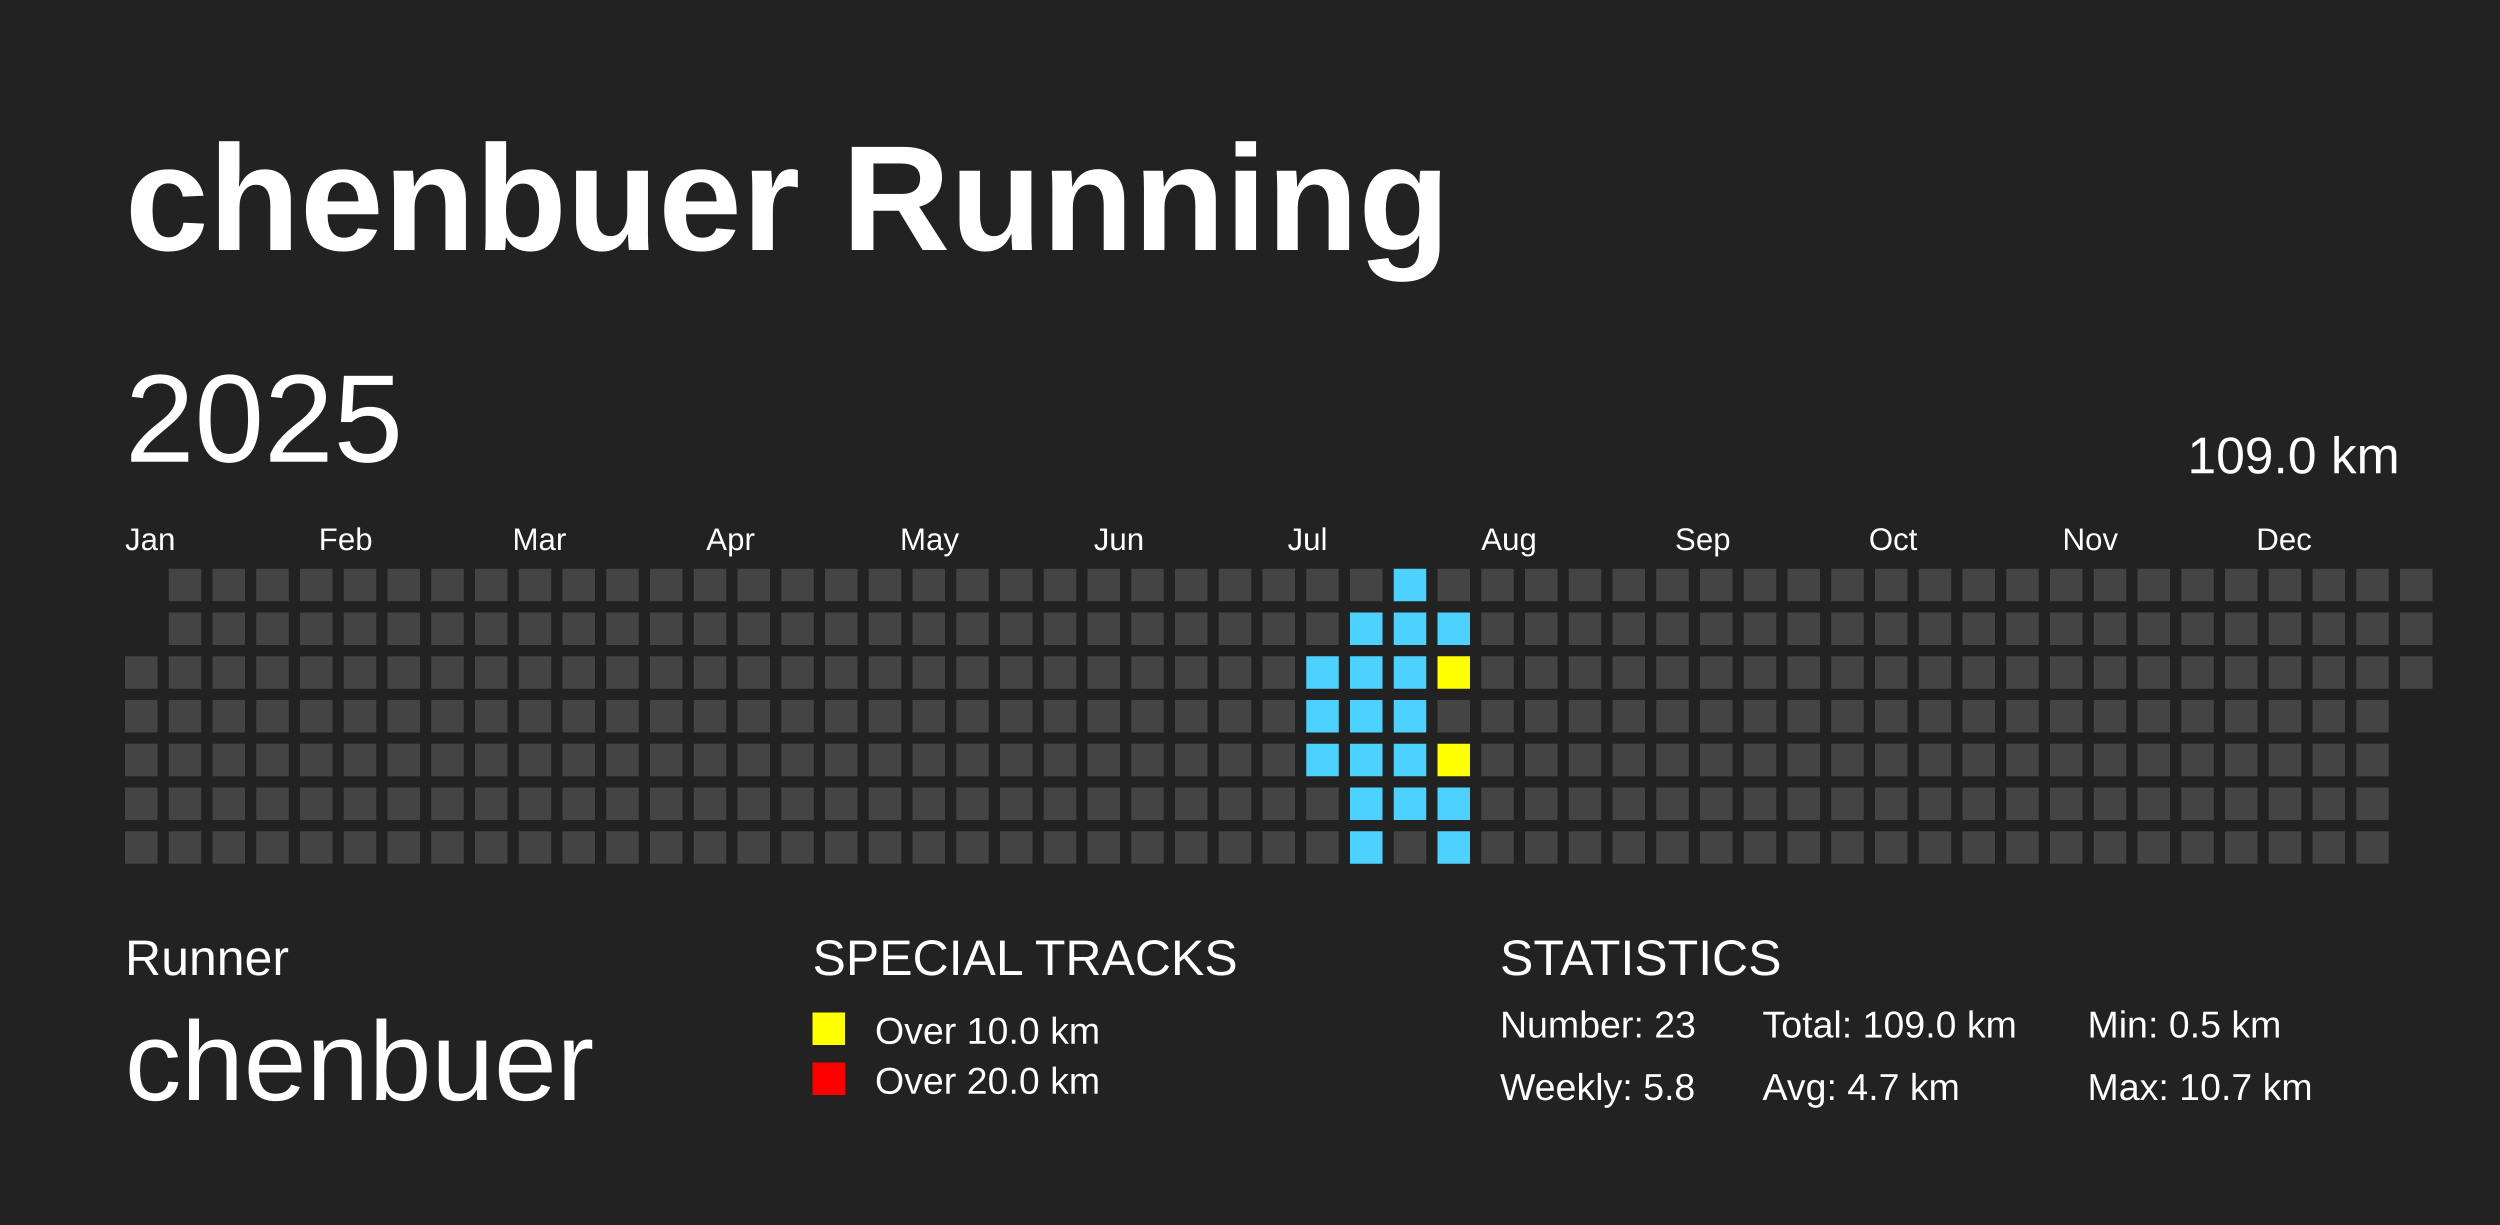
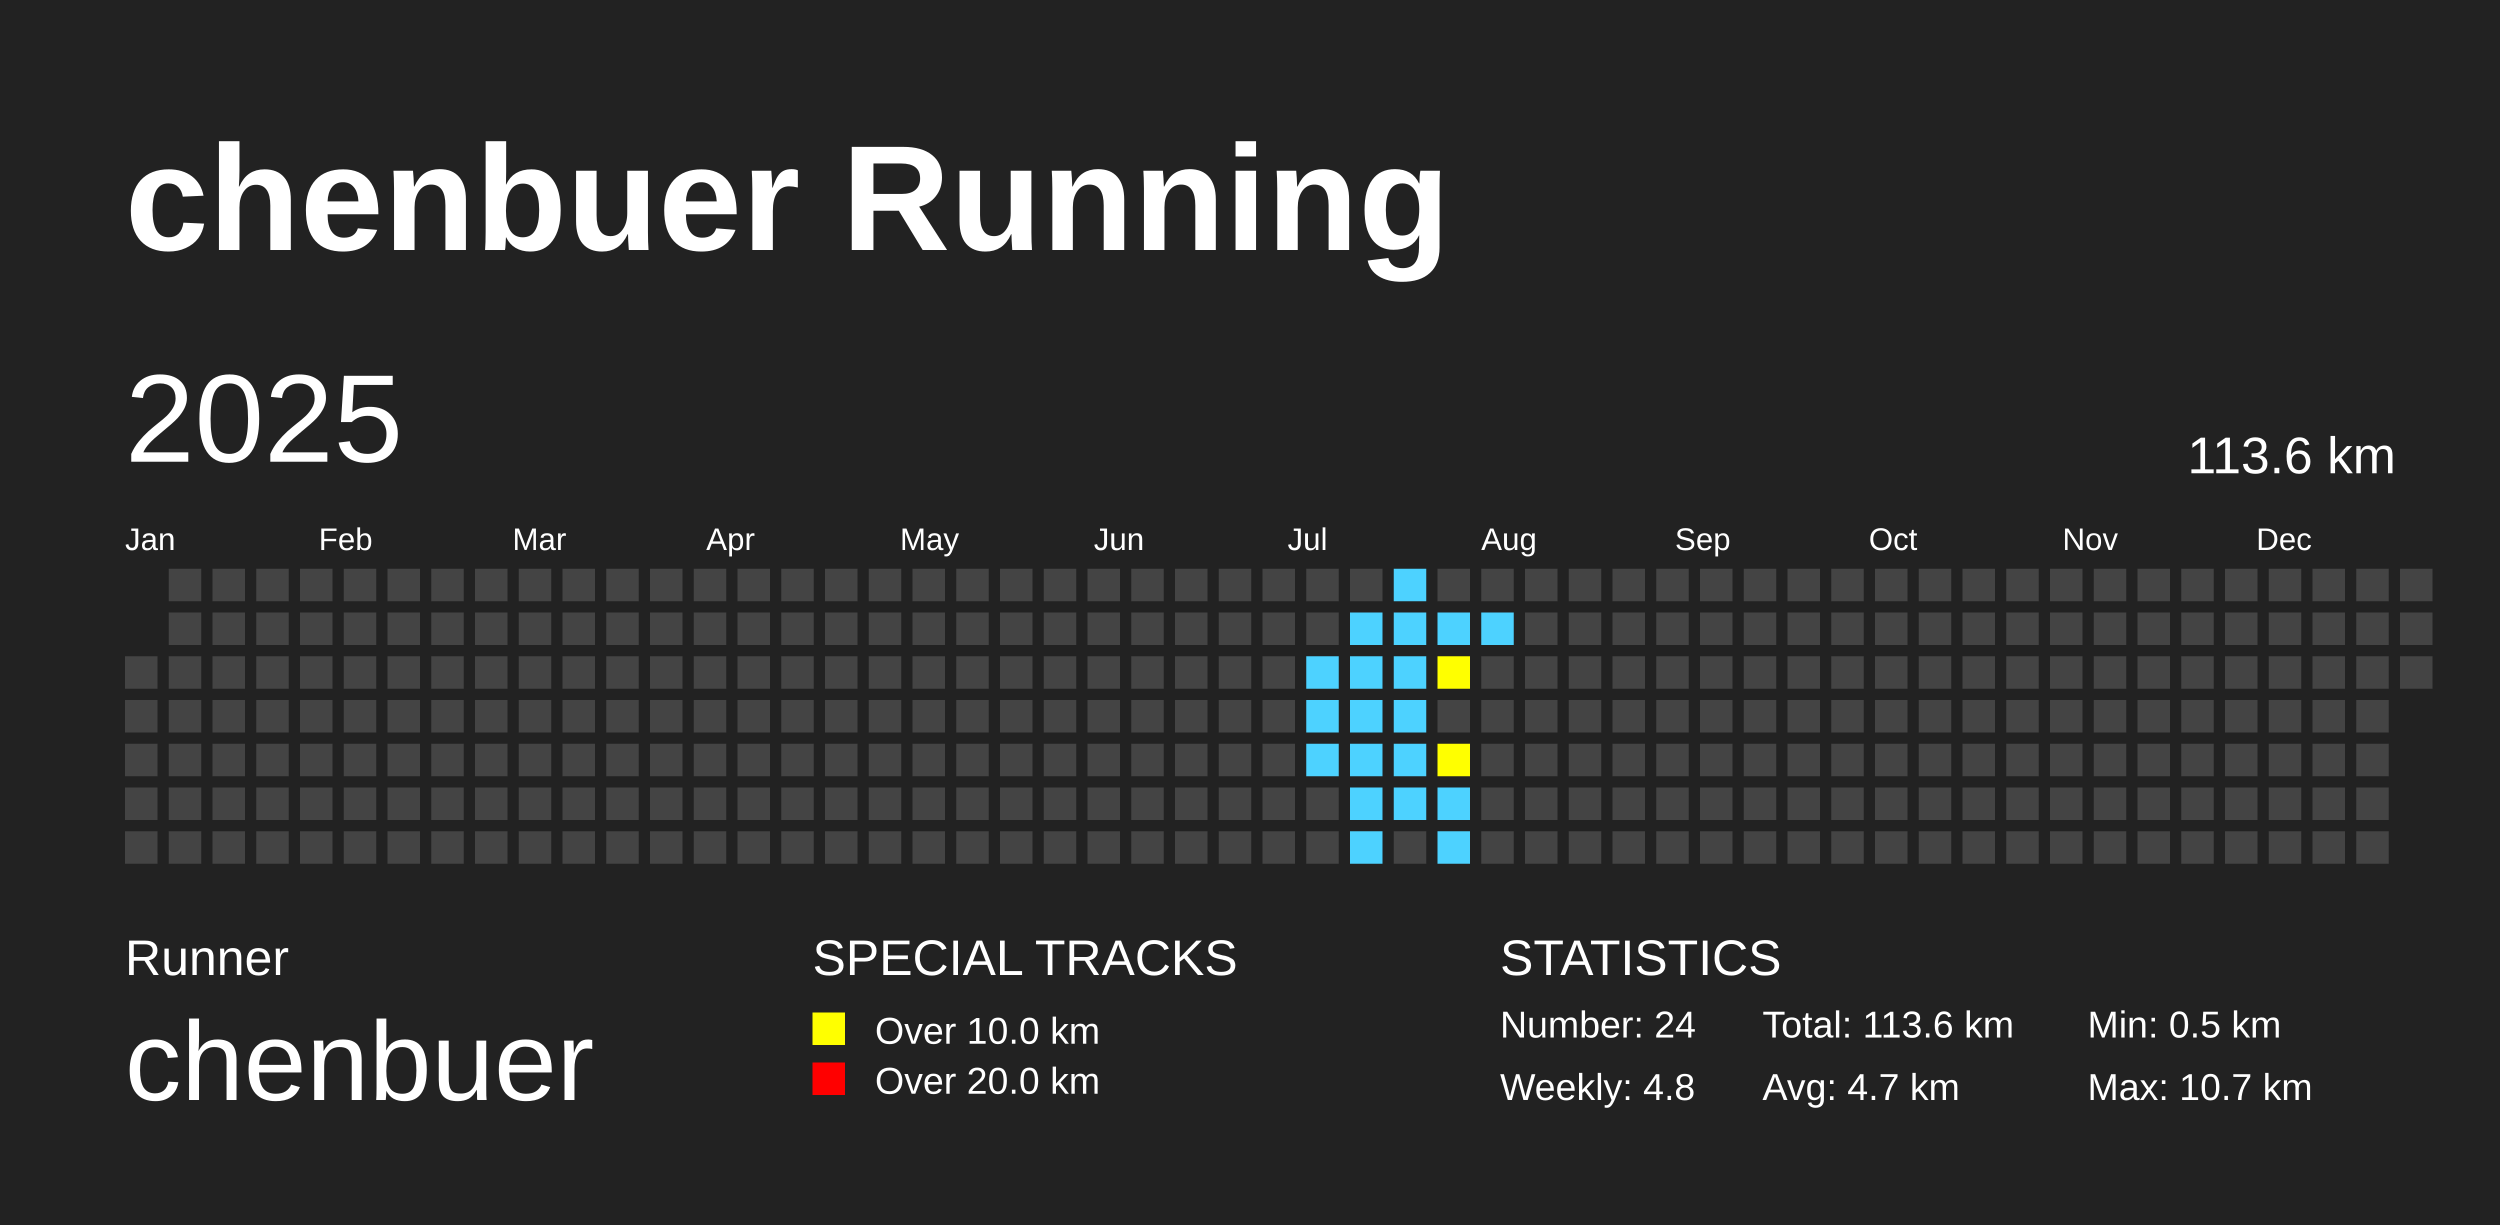
<svg xmlns="http://www.w3.org/2000/svg" baseProfile="full" height="98mm" version="1.1" viewBox="0,0,200,98" width="200mm">
  <defs />
  <rect fill="#222222" height="98" width="200" x="0" y="0" />
  <text fill="#FFFFFF" style="font-size:12px; font-family:Arial; font-weight:bold;" x="10" y="20">chenbuer Running</text>
  <text fill="#FFFFFF" style="font-size:4px; font-family:Arial" x="10" y="78">Runner</text>
  <text fill="#FFFFFF" style="font-size:9px; font-family:Arial" x="10" y="88">chenbuer</text>
  <text fill="#FFFFFF" style="font-size:4px; font-family:Arial" x="65" y="78">SPECIAL TRACKS</text>
  <rect fill="yellow" height="2.6" width="2.6" x="65" y="81" />
  <text fill="#FFFFFF" style="font-size:3px; font-family:Arial" x="70" y="83.5">Over 10.0 km</text>
  <rect fill="red" height="2.6" width="2.6" x="65" y="85" />
  <text fill="#FFFFFF" style="font-size:3px; font-family:Arial" x="70" y="87.5">Over 20.0 km</text>
  <text fill="#FFFFFF" style="font-size:4px; font-family:Arial" x="120" y="78">STATISTICS</text>
-   <text fill="#FFFFFF" style="font-size:3px; font-family:Arial" x="120" y="83">Number: 23</text>
-   <text fill="#FFFFFF" style="font-size:3px; font-family:Arial" x="120" y="88">Weekly: 5.8</text>
-   <text fill="#FFFFFF" style="font-size:3px; font-family:Arial" x="141" y="83">Total: 109.0 km</text>
+   <text fill="#FFFFFF" style="font-size:3px; font-family:Arial" x="120" y="83">Number: 24</text>
+   <text fill="#FFFFFF" style="font-size:3px; font-family:Arial" x="120" y="88">Weekly: 4.8</text>
+   <text fill="#FFFFFF" style="font-size:3px; font-family:Arial" x="141" y="83">Total: 113.6 km</text>
  <text fill="#FFFFFF" style="font-size:3px; font-family:Arial" x="141" y="88">Avg: 4.7 km</text>
  <text fill="#FFFFFF" style="font-size:3px; font-family:Arial" x="167" y="83">Min: 0.5 km</text>
  <text fill="#FFFFFF" style="font-size:3px; font-family:Arial" x="167" y="88">Max: 10.7 km</text>
  <text dominant-baseline="hanging" fill="#FFFFFF" style="font-size:10.0px; font-family:Arial;" x="10" y="30">2025</text>
-   <text dominant-baseline="hanging" fill="#FFFFFF" style="font-size:4.125px; font-family:Arial;" x="175" y="35">109.0 km</text>
+   <text dominant-baseline="hanging" fill="#FFFFFF" style="font-size:4.125px; font-family:Arial;" x="175" y="35">113.6 km</text>
  <text fill="#FFFFFF" style="font-size:2.5px; font-family:Arial" x="10.0" y="44">Jan</text>
  <text fill="#FFFFFF" style="font-size:2.5px; font-family:Arial" x="25.5" y="44">Feb</text>
  <text fill="#FFFFFF" style="font-size:2.5px; font-family:Arial" x="41.0" y="44">Mar</text>
  <text fill="#FFFFFF" style="font-size:2.5px; font-family:Arial" x="56.5" y="44">Apr</text>
  <text fill="#FFFFFF" style="font-size:2.5px; font-family:Arial" x="72.0" y="44">May</text>
  <text fill="#FFFFFF" style="font-size:2.5px; font-family:Arial" x="87.5" y="44">Jun</text>
  <text fill="#FFFFFF" style="font-size:2.5px; font-family:Arial" x="103.0" y="44">Jul</text>
  <text fill="#FFFFFF" style="font-size:2.5px; font-family:Arial" x="118.5" y="44">Aug</text>
  <text fill="#FFFFFF" style="font-size:2.5px; font-family:Arial" x="134.0" y="44">Sep</text>
  <text fill="#FFFFFF" style="font-size:2.5px; font-family:Arial" x="149.5" y="44">Oct</text>
  <text fill="#FFFFFF" style="font-size:2.5px; font-family:Arial" x="165.0" y="44">Nov</text>
  <text fill="#FFFFFF" style="font-size:2.5px; font-family:Arial" x="180.5" y="44">Dec</text>
  <rect fill="#444444" height="2.6" width="2.6" x="10.0" y="52.5" />
  <rect fill="#444444" height="2.6" width="2.6" x="10.0" y="56.0" />
  <rect fill="#444444" height="2.6" width="2.6" x="10.0" y="59.5" />
  <rect fill="#444444" height="2.6" width="2.6" x="10.0" y="63.0" />
  <rect fill="#444444" height="2.6" width="2.6" x="10.0" y="66.5" />
  <rect fill="#444444" height="2.6" width="2.6" x="13.5" y="45.5" />
  <rect fill="#444444" height="2.6" width="2.6" x="13.5" y="49.0" />
  <rect fill="#444444" height="2.6" width="2.6" x="13.5" y="52.5" />
  <rect fill="#444444" height="2.6" width="2.6" x="13.5" y="56.0" />
  <rect fill="#444444" height="2.6" width="2.6" x="13.5" y="59.5" />
  <rect fill="#444444" height="2.6" width="2.6" x="13.5" y="63.0" />
  <rect fill="#444444" height="2.6" width="2.6" x="13.5" y="66.5" />
  <rect fill="#444444" height="2.6" width="2.6" x="17.0" y="45.5" />
  <rect fill="#444444" height="2.6" width="2.6" x="17.0" y="49.0" />
  <rect fill="#444444" height="2.6" width="2.6" x="17.0" y="52.5" />
  <rect fill="#444444" height="2.6" width="2.6" x="17.0" y="56.0" />
  <rect fill="#444444" height="2.6" width="2.6" x="17.0" y="59.5" />
  <rect fill="#444444" height="2.6" width="2.6" x="17.0" y="63.0" />
  <rect fill="#444444" height="2.6" width="2.6" x="17.0" y="66.5" />
  <rect fill="#444444" height="2.6" width="2.6" x="20.5" y="45.5" />
  <rect fill="#444444" height="2.6" width="2.6" x="20.5" y="49.0" />
  <rect fill="#444444" height="2.6" width="2.6" x="20.5" y="52.5" />
  <rect fill="#444444" height="2.6" width="2.6" x="20.5" y="56.0" />
  <rect fill="#444444" height="2.6" width="2.6" x="20.5" y="59.5" />
  <rect fill="#444444" height="2.6" width="2.6" x="20.5" y="63.0" />
  <rect fill="#444444" height="2.6" width="2.6" x="20.5" y="66.5" />
  <rect fill="#444444" height="2.6" width="2.6" x="24.0" y="45.5" />
  <rect fill="#444444" height="2.6" width="2.6" x="24.0" y="49.0" />
  <rect fill="#444444" height="2.6" width="2.6" x="24.0" y="52.5" />
  <rect fill="#444444" height="2.6" width="2.6" x="24.0" y="56.0" />
  <rect fill="#444444" height="2.6" width="2.6" x="24.0" y="59.5" />
  <rect fill="#444444" height="2.6" width="2.6" x="24.0" y="63.0" />
  <rect fill="#444444" height="2.6" width="2.6" x="24.0" y="66.5" />
  <rect fill="#444444" height="2.6" width="2.6" x="27.5" y="45.5" />
  <rect fill="#444444" height="2.6" width="2.6" x="27.5" y="49.0" />
  <rect fill="#444444" height="2.6" width="2.6" x="27.5" y="52.5" />
  <rect fill="#444444" height="2.6" width="2.6" x="27.5" y="56.0" />
  <rect fill="#444444" height="2.6" width="2.6" x="27.5" y="59.5" />
  <rect fill="#444444" height="2.6" width="2.6" x="27.5" y="63.0" />
  <rect fill="#444444" height="2.6" width="2.6" x="27.5" y="66.5" />
  <rect fill="#444444" height="2.6" width="2.6" x="31.0" y="45.5" />
  <rect fill="#444444" height="2.6" width="2.6" x="31.0" y="49.0" />
  <rect fill="#444444" height="2.6" width="2.6" x="31.0" y="52.5" />
  <rect fill="#444444" height="2.6" width="2.6" x="31.0" y="56.0" />
  <rect fill="#444444" height="2.6" width="2.6" x="31.0" y="59.5" />
  <rect fill="#444444" height="2.6" width="2.6" x="31.0" y="63.0" />
  <rect fill="#444444" height="2.6" width="2.6" x="31.0" y="66.5" />
  <rect fill="#444444" height="2.6" width="2.6" x="34.5" y="45.5" />
  <rect fill="#444444" height="2.6" width="2.6" x="34.5" y="49.0" />
  <rect fill="#444444" height="2.6" width="2.6" x="34.5" y="52.5" />
  <rect fill="#444444" height="2.6" width="2.6" x="34.5" y="56.0" />
  <rect fill="#444444" height="2.6" width="2.6" x="34.5" y="59.5" />
  <rect fill="#444444" height="2.6" width="2.6" x="34.5" y="63.0" />
  <rect fill="#444444" height="2.6" width="2.6" x="34.5" y="66.5" />
  <rect fill="#444444" height="2.6" width="2.6" x="38.0" y="45.5" />
  <rect fill="#444444" height="2.6" width="2.6" x="38.0" y="49.0" />
  <rect fill="#444444" height="2.6" width="2.6" x="38.0" y="52.5" />
  <rect fill="#444444" height="2.6" width="2.6" x="38.0" y="56.0" />
  <rect fill="#444444" height="2.6" width="2.6" x="38.0" y="59.5" />
  <rect fill="#444444" height="2.6" width="2.6" x="38.0" y="63.0" />
  <rect fill="#444444" height="2.6" width="2.6" x="38.0" y="66.5" />
  <rect fill="#444444" height="2.6" width="2.6" x="41.5" y="45.5" />
  <rect fill="#444444" height="2.6" width="2.6" x="41.5" y="49.0" />
  <rect fill="#444444" height="2.6" width="2.6" x="41.5" y="52.5" />
  <rect fill="#444444" height="2.6" width="2.6" x="41.5" y="56.0" />
  <rect fill="#444444" height="2.6" width="2.6" x="41.5" y="59.5" />
  <rect fill="#444444" height="2.6" width="2.6" x="41.5" y="63.0" />
  <rect fill="#444444" height="2.6" width="2.6" x="41.5" y="66.5" />
  <rect fill="#444444" height="2.6" width="2.6" x="45.0" y="45.5" />
  <rect fill="#444444" height="2.6" width="2.6" x="45.0" y="49.0" />
  <rect fill="#444444" height="2.6" width="2.6" x="45.0" y="52.5" />
  <rect fill="#444444" height="2.6" width="2.6" x="45.0" y="56.0" />
  <rect fill="#444444" height="2.6" width="2.6" x="45.0" y="59.5" />
  <rect fill="#444444" height="2.6" width="2.6" x="45.0" y="63.0" />
  <rect fill="#444444" height="2.6" width="2.6" x="45.0" y="66.5" />
  <rect fill="#444444" height="2.6" width="2.6" x="48.5" y="45.5" />
  <rect fill="#444444" height="2.6" width="2.6" x="48.5" y="49.0" />
  <rect fill="#444444" height="2.6" width="2.6" x="48.5" y="52.5" />
  <rect fill="#444444" height="2.6" width="2.6" x="48.5" y="56.0" />
  <rect fill="#444444" height="2.6" width="2.6" x="48.5" y="59.5" />
  <rect fill="#444444" height="2.6" width="2.6" x="48.5" y="63.0" />
  <rect fill="#444444" height="2.6" width="2.6" x="48.5" y="66.5" />
  <rect fill="#444444" height="2.6" width="2.6" x="52.0" y="45.5" />
  <rect fill="#444444" height="2.6" width="2.6" x="52.0" y="49.0" />
  <rect fill="#444444" height="2.6" width="2.6" x="52.0" y="52.5" />
  <rect fill="#444444" height="2.6" width="2.6" x="52.0" y="56.0" />
  <rect fill="#444444" height="2.6" width="2.6" x="52.0" y="59.5" />
  <rect fill="#444444" height="2.6" width="2.6" x="52.0" y="63.0" />
  <rect fill="#444444" height="2.6" width="2.6" x="52.0" y="66.5" />
  <rect fill="#444444" height="2.6" width="2.6" x="55.5" y="45.5" />
  <rect fill="#444444" height="2.6" width="2.6" x="55.5" y="49.0" />
  <rect fill="#444444" height="2.6" width="2.6" x="55.5" y="52.5" />
  <rect fill="#444444" height="2.6" width="2.6" x="55.5" y="56.0" />
  <rect fill="#444444" height="2.6" width="2.6" x="55.5" y="59.5" />
  <rect fill="#444444" height="2.6" width="2.6" x="55.5" y="63.0" />
  <rect fill="#444444" height="2.6" width="2.6" x="55.5" y="66.5" />
  <rect fill="#444444" height="2.6" width="2.6" x="59.0" y="45.5" />
  <rect fill="#444444" height="2.6" width="2.6" x="59.0" y="49.0" />
  <rect fill="#444444" height="2.6" width="2.6" x="59.0" y="52.5" />
  <rect fill="#444444" height="2.6" width="2.6" x="59.0" y="56.0" />
  <rect fill="#444444" height="2.6" width="2.6" x="59.0" y="59.5" />
  <rect fill="#444444" height="2.6" width="2.6" x="59.0" y="63.0" />
  <rect fill="#444444" height="2.6" width="2.6" x="59.0" y="66.5" />
  <rect fill="#444444" height="2.6" width="2.6" x="62.5" y="45.5" />
  <rect fill="#444444" height="2.6" width="2.6" x="62.5" y="49.0" />
  <rect fill="#444444" height="2.6" width="2.6" x="62.5" y="52.5" />
  <rect fill="#444444" height="2.6" width="2.6" x="62.5" y="56.0" />
  <rect fill="#444444" height="2.6" width="2.6" x="62.5" y="59.5" />
  <rect fill="#444444" height="2.6" width="2.6" x="62.5" y="63.0" />
  <rect fill="#444444" height="2.6" width="2.6" x="62.5" y="66.5" />
  <rect fill="#444444" height="2.6" width="2.6" x="66.0" y="45.5" />
  <rect fill="#444444" height="2.6" width="2.6" x="66.0" y="49.0" />
  <rect fill="#444444" height="2.6" width="2.6" x="66.0" y="52.5" />
  <rect fill="#444444" height="2.6" width="2.6" x="66.0" y="56.0" />
  <rect fill="#444444" height="2.6" width="2.6" x="66.0" y="59.5" />
  <rect fill="#444444" height="2.6" width="2.6" x="66.0" y="63.0" />
  <rect fill="#444444" height="2.6" width="2.6" x="66.0" y="66.5" />
  <rect fill="#444444" height="2.6" width="2.6" x="69.5" y="45.5" />
  <rect fill="#444444" height="2.6" width="2.6" x="69.5" y="49.0" />
  <rect fill="#444444" height="2.6" width="2.6" x="69.5" y="52.5" />
  <rect fill="#444444" height="2.6" width="2.6" x="69.5" y="56.0" />
  <rect fill="#444444" height="2.6" width="2.6" x="69.5" y="59.5" />
  <rect fill="#444444" height="2.6" width="2.6" x="69.5" y="63.0" />
  <rect fill="#444444" height="2.6" width="2.6" x="69.5" y="66.5" />
  <rect fill="#444444" height="2.6" width="2.6" x="73.0" y="45.5" />
  <rect fill="#444444" height="2.6" width="2.6" x="73.0" y="49.0" />
  <rect fill="#444444" height="2.6" width="2.6" x="73.0" y="52.5" />
  <rect fill="#444444" height="2.6" width="2.6" x="73.0" y="56.0" />
  <rect fill="#444444" height="2.6" width="2.6" x="73.0" y="59.5" />
  <rect fill="#444444" height="2.6" width="2.6" x="73.0" y="63.0" />
  <rect fill="#444444" height="2.6" width="2.6" x="73.0" y="66.5" />
  <rect fill="#444444" height="2.6" width="2.6" x="76.5" y="45.5" />
  <rect fill="#444444" height="2.6" width="2.6" x="76.5" y="49.0" />
  <rect fill="#444444" height="2.6" width="2.6" x="76.5" y="52.5" />
  <rect fill="#444444" height="2.6" width="2.6" x="76.5" y="56.0" />
  <rect fill="#444444" height="2.6" width="2.6" x="76.5" y="59.5" />
  <rect fill="#444444" height="2.6" width="2.6" x="76.5" y="63.0" />
  <rect fill="#444444" height="2.6" width="2.6" x="76.5" y="66.5" />
  <rect fill="#444444" height="2.6" width="2.6" x="80.0" y="45.5" />
  <rect fill="#444444" height="2.6" width="2.6" x="80.0" y="49.0" />
  <rect fill="#444444" height="2.6" width="2.6" x="80.0" y="52.5" />
  <rect fill="#444444" height="2.6" width="2.6" x="80.0" y="56.0" />
  <rect fill="#444444" height="2.6" width="2.6" x="80.0" y="59.5" />
  <rect fill="#444444" height="2.6" width="2.6" x="80.0" y="63.0" />
  <rect fill="#444444" height="2.6" width="2.6" x="80.0" y="66.5" />
  <rect fill="#444444" height="2.6" width="2.6" x="83.5" y="45.5" />
  <rect fill="#444444" height="2.6" width="2.6" x="83.5" y="49.0" />
  <rect fill="#444444" height="2.6" width="2.6" x="83.5" y="52.5" />
  <rect fill="#444444" height="2.6" width="2.6" x="83.5" y="56.0" />
  <rect fill="#444444" height="2.6" width="2.6" x="83.5" y="59.5" />
  <rect fill="#444444" height="2.6" width="2.6" x="83.5" y="63.0" />
  <rect fill="#444444" height="2.6" width="2.6" x="83.5" y="66.5" />
  <rect fill="#444444" height="2.6" width="2.6" x="87.0" y="45.5" />
  <rect fill="#444444" height="2.6" width="2.6" x="87.0" y="49.0" />
  <rect fill="#444444" height="2.6" width="2.6" x="87.0" y="52.5" />
  <rect fill="#444444" height="2.6" width="2.6" x="87.0" y="56.0" />
  <rect fill="#444444" height="2.6" width="2.6" x="87.0" y="59.5" />
  <rect fill="#444444" height="2.6" width="2.6" x="87.0" y="63.0" />
  <rect fill="#444444" height="2.6" width="2.6" x="87.0" y="66.5" />
  <rect fill="#444444" height="2.6" width="2.6" x="90.5" y="45.5" />
  <rect fill="#444444" height="2.6" width="2.6" x="90.5" y="49.0" />
  <rect fill="#444444" height="2.6" width="2.6" x="90.5" y="52.5" />
  <rect fill="#444444" height="2.6" width="2.6" x="90.5" y="56.0" />
  <rect fill="#444444" height="2.6" width="2.6" x="90.5" y="59.5" />
  <rect fill="#444444" height="2.6" width="2.6" x="90.5" y="63.0" />
  <rect fill="#444444" height="2.6" width="2.6" x="90.5" y="66.5" />
  <rect fill="#444444" height="2.6" width="2.6" x="94.0" y="45.5" />
  <rect fill="#444444" height="2.6" width="2.6" x="94.0" y="49.0" />
  <rect fill="#444444" height="2.6" width="2.6" x="94.0" y="52.5" />
  <rect fill="#444444" height="2.6" width="2.6" x="94.0" y="56.0" />
  <rect fill="#444444" height="2.6" width="2.6" x="94.0" y="59.5" />
  <rect fill="#444444" height="2.6" width="2.6" x="94.0" y="63.0" />
  <rect fill="#444444" height="2.6" width="2.6" x="94.0" y="66.5" />
  <rect fill="#444444" height="2.6" width="2.6" x="97.5" y="45.5" />
  <rect fill="#444444" height="2.6" width="2.6" x="97.5" y="49.0" />
  <rect fill="#444444" height="2.6" width="2.6" x="97.5" y="52.5" />
  <rect fill="#444444" height="2.6" width="2.6" x="97.5" y="56.0" />
  <rect fill="#444444" height="2.6" width="2.6" x="97.5" y="59.5" />
  <rect fill="#444444" height="2.6" width="2.6" x="97.5" y="63.0" />
  <rect fill="#444444" height="2.6" width="2.6" x="97.5" y="66.5" />
  <rect fill="#444444" height="2.6" width="2.6" x="101.0" y="45.5" />
  <rect fill="#444444" height="2.6" width="2.6" x="101.0" y="49.0" />
  <rect fill="#444444" height="2.6" width="2.6" x="101.0" y="52.5" />
  <rect fill="#444444" height="2.6" width="2.6" x="101.0" y="56.0" />
  <rect fill="#444444" height="2.6" width="2.6" x="101.0" y="59.5" />
  <rect fill="#444444" height="2.6" width="2.6" x="101.0" y="63.0" />
  <rect fill="#444444" height="2.6" width="2.6" x="101.0" y="66.5" />
  <rect fill="#444444" height="2.6" width="2.6" x="104.5" y="45.5" />
  <rect fill="#444444" height="2.6" width="2.6" x="104.5" y="49.0" />
  <rect fill="#4DD2FF" height="2.6" width="2.6" x="104.5" y="52.5" />
  <rect fill="#4DD2FF" height="2.6" width="2.6" x="104.5" y="56.0" />
  <rect fill="#4DD2FF" height="2.6" width="2.6" x="104.5" y="59.5" />
  <rect fill="#444444" height="2.6" width="2.6" x="104.5" y="63.0" />
  <rect fill="#444444" height="2.6" width="2.6" x="104.5" y="66.5" />
  <rect fill="#444444" height="2.6" width="2.6" x="108.0" y="45.5" />
  <rect fill="#4DD2FF" height="2.6" width="2.6" x="108.0" y="49.0" />
  <rect fill="#4DD2FF" height="2.6" width="2.6" x="108.0" y="52.5" />
  <rect fill="#4DD2FF" height="2.6" width="2.6" x="108.0" y="56.0" />
  <rect fill="#4DD2FF" height="2.6" width="2.6" x="108.0" y="59.5" />
  <rect fill="#4DD2FF" height="2.6" width="2.6" x="108.0" y="63.0" />
  <rect fill="#4DD2FF" height="2.6" width="2.6" x="108.0" y="66.5" />
  <rect fill="#4DD2FF" height="2.6" width="2.6" x="111.5" y="45.5" />
  <rect fill="#4DD2FF" height="2.6" width="2.6" x="111.5" y="49.0" />
  <rect fill="#4DD2FF" height="2.6" width="2.6" x="111.5" y="52.5" />
  <rect fill="#4DD2FF" height="2.6" width="2.6" x="111.5" y="56.0" />
  <rect fill="#4DD2FF" height="2.6" width="2.6" x="111.5" y="59.5" />
  <rect fill="#4DD2FF" height="2.6" width="2.6" x="111.5" y="63.0" />
  <rect fill="#444444" height="2.6" width="2.6" x="111.5" y="66.5" />
  <rect fill="#444444" height="2.6" width="2.6" x="115.0" y="45.5" />
  <rect fill="#4DD2FF" height="2.6" width="2.6" x="115.0" y="49.0" />
  <rect fill="yellow" height="2.6" width="2.6" x="115.0" y="52.5" />
  <rect fill="#444444" height="2.6" width="2.6" x="115.0" y="56.0" />
  <rect fill="yellow" height="2.6" width="2.6" x="115.0" y="59.5" />
  <rect fill="#4DD2FF" height="2.6" width="2.6" x="115.0" y="63.0" />
  <rect fill="#4DD2FF" height="2.6" width="2.6" x="115.0" y="66.5" />
  <rect fill="#444444" height="2.6" width="2.6" x="118.5" y="45.5" />
-   <rect fill="#444444" height="2.6" width="2.6" x="118.5" y="49.0" />
+   <rect fill="#4DD2FF" height="2.6" width="2.6" x="118.5" y="49.0" />
  <rect fill="#444444" height="2.6" width="2.6" x="118.5" y="52.5" />
  <rect fill="#444444" height="2.6" width="2.6" x="118.5" y="56.0" />
  <rect fill="#444444" height="2.6" width="2.6" x="118.5" y="59.5" />
  <rect fill="#444444" height="2.6" width="2.6" x="118.5" y="63.0" />
  <rect fill="#444444" height="2.6" width="2.6" x="118.5" y="66.5" />
  <rect fill="#444444" height="2.6" width="2.6" x="122.0" y="45.5" />
  <rect fill="#444444" height="2.6" width="2.6" x="122.0" y="49.0" />
  <rect fill="#444444" height="2.6" width="2.6" x="122.0" y="52.5" />
  <rect fill="#444444" height="2.6" width="2.6" x="122.0" y="56.0" />
  <rect fill="#444444" height="2.6" width="2.6" x="122.0" y="59.5" />
  <rect fill="#444444" height="2.6" width="2.6" x="122.0" y="63.0" />
  <rect fill="#444444" height="2.6" width="2.6" x="122.0" y="66.5" />
  <rect fill="#444444" height="2.6" width="2.6" x="125.5" y="45.5" />
  <rect fill="#444444" height="2.6" width="2.6" x="125.5" y="49.0" />
  <rect fill="#444444" height="2.6" width="2.6" x="125.5" y="52.5" />
  <rect fill="#444444" height="2.6" width="2.6" x="125.5" y="56.0" />
  <rect fill="#444444" height="2.6" width="2.6" x="125.5" y="59.5" />
  <rect fill="#444444" height="2.6" width="2.6" x="125.5" y="63.0" />
  <rect fill="#444444" height="2.6" width="2.6" x="125.5" y="66.5" />
  <rect fill="#444444" height="2.6" width="2.6" x="129.0" y="45.5" />
  <rect fill="#444444" height="2.6" width="2.6" x="129.0" y="49.0" />
  <rect fill="#444444" height="2.6" width="2.6" x="129.0" y="52.5" />
  <rect fill="#444444" height="2.6" width="2.6" x="129.0" y="56.0" />
  <rect fill="#444444" height="2.6" width="2.6" x="129.0" y="59.5" />
  <rect fill="#444444" height="2.6" width="2.6" x="129.0" y="63.0" />
  <rect fill="#444444" height="2.6" width="2.6" x="129.0" y="66.5" />
  <rect fill="#444444" height="2.6" width="2.6" x="132.5" y="45.5" />
  <rect fill="#444444" height="2.6" width="2.6" x="132.5" y="49.0" />
  <rect fill="#444444" height="2.6" width="2.6" x="132.5" y="52.5" />
  <rect fill="#444444" height="2.6" width="2.6" x="132.5" y="56.0" />
  <rect fill="#444444" height="2.6" width="2.6" x="132.5" y="59.5" />
  <rect fill="#444444" height="2.6" width="2.6" x="132.5" y="63.0" />
  <rect fill="#444444" height="2.6" width="2.6" x="132.5" y="66.5" />
  <rect fill="#444444" height="2.6" width="2.6" x="136.0" y="45.5" />
  <rect fill="#444444" height="2.6" width="2.6" x="136.0" y="49.0" />
  <rect fill="#444444" height="2.6" width="2.6" x="136.0" y="52.5" />
  <rect fill="#444444" height="2.6" width="2.6" x="136.0" y="56.0" />
  <rect fill="#444444" height="2.6" width="2.6" x="136.0" y="59.5" />
  <rect fill="#444444" height="2.6" width="2.6" x="136.0" y="63.0" />
  <rect fill="#444444" height="2.6" width="2.6" x="136.0" y="66.5" />
  <rect fill="#444444" height="2.6" width="2.6" x="139.5" y="45.5" />
  <rect fill="#444444" height="2.6" width="2.6" x="139.5" y="49.0" />
  <rect fill="#444444" height="2.6" width="2.6" x="139.5" y="52.5" />
  <rect fill="#444444" height="2.6" width="2.6" x="139.5" y="56.0" />
  <rect fill="#444444" height="2.6" width="2.6" x="139.5" y="59.5" />
  <rect fill="#444444" height="2.6" width="2.6" x="139.5" y="63.0" />
  <rect fill="#444444" height="2.6" width="2.6" x="139.5" y="66.5" />
  <rect fill="#444444" height="2.6" width="2.6" x="143.0" y="45.5" />
  <rect fill="#444444" height="2.6" width="2.6" x="143.0" y="49.0" />
  <rect fill="#444444" height="2.6" width="2.6" x="143.0" y="52.5" />
  <rect fill="#444444" height="2.6" width="2.6" x="143.0" y="56.0" />
  <rect fill="#444444" height="2.6" width="2.6" x="143.0" y="59.5" />
  <rect fill="#444444" height="2.6" width="2.6" x="143.0" y="63.0" />
  <rect fill="#444444" height="2.6" width="2.6" x="143.0" y="66.5" />
  <rect fill="#444444" height="2.6" width="2.6" x="146.5" y="45.5" />
  <rect fill="#444444" height="2.6" width="2.6" x="146.5" y="49.0" />
  <rect fill="#444444" height="2.6" width="2.6" x="146.5" y="52.5" />
  <rect fill="#444444" height="2.6" width="2.6" x="146.5" y="56.0" />
  <rect fill="#444444" height="2.6" width="2.6" x="146.5" y="59.5" />
  <rect fill="#444444" height="2.6" width="2.6" x="146.5" y="63.0" />
  <rect fill="#444444" height="2.6" width="2.6" x="146.5" y="66.5" />
  <rect fill="#444444" height="2.6" width="2.6" x="150.0" y="45.5" />
  <rect fill="#444444" height="2.6" width="2.6" x="150.0" y="49.0" />
  <rect fill="#444444" height="2.6" width="2.6" x="150.0" y="52.5" />
  <rect fill="#444444" height="2.6" width="2.6" x="150.0" y="56.0" />
  <rect fill="#444444" height="2.6" width="2.6" x="150.0" y="59.5" />
  <rect fill="#444444" height="2.6" width="2.6" x="150.0" y="63.0" />
  <rect fill="#444444" height="2.6" width="2.6" x="150.0" y="66.5" />
  <rect fill="#444444" height="2.6" width="2.6" x="153.5" y="45.5" />
  <rect fill="#444444" height="2.6" width="2.6" x="153.5" y="49.0" />
  <rect fill="#444444" height="2.6" width="2.6" x="153.5" y="52.5" />
  <rect fill="#444444" height="2.6" width="2.6" x="153.5" y="56.0" />
  <rect fill="#444444" height="2.6" width="2.6" x="153.5" y="59.5" />
  <rect fill="#444444" height="2.6" width="2.6" x="153.5" y="63.0" />
  <rect fill="#444444" height="2.6" width="2.6" x="153.5" y="66.5" />
  <rect fill="#444444" height="2.6" width="2.6" x="157.0" y="45.5" />
  <rect fill="#444444" height="2.6" width="2.6" x="157.0" y="49.0" />
  <rect fill="#444444" height="2.6" width="2.6" x="157.0" y="52.5" />
  <rect fill="#444444" height="2.6" width="2.6" x="157.0" y="56.0" />
  <rect fill="#444444" height="2.6" width="2.6" x="157.0" y="59.5" />
  <rect fill="#444444" height="2.6" width="2.6" x="157.0" y="63.0" />
  <rect fill="#444444" height="2.6" width="2.6" x="157.0" y="66.5" />
  <rect fill="#444444" height="2.6" width="2.6" x="160.5" y="45.5" />
  <rect fill="#444444" height="2.6" width="2.6" x="160.5" y="49.0" />
  <rect fill="#444444" height="2.6" width="2.6" x="160.5" y="52.5" />
  <rect fill="#444444" height="2.6" width="2.6" x="160.5" y="56.0" />
  <rect fill="#444444" height="2.6" width="2.6" x="160.5" y="59.5" />
  <rect fill="#444444" height="2.6" width="2.6" x="160.5" y="63.0" />
  <rect fill="#444444" height="2.6" width="2.6" x="160.5" y="66.5" />
  <rect fill="#444444" height="2.6" width="2.6" x="164.0" y="45.5" />
  <rect fill="#444444" height="2.6" width="2.6" x="164.0" y="49.0" />
  <rect fill="#444444" height="2.6" width="2.6" x="164.0" y="52.5" />
  <rect fill="#444444" height="2.6" width="2.6" x="164.0" y="56.0" />
  <rect fill="#444444" height="2.6" width="2.6" x="164.0" y="59.5" />
  <rect fill="#444444" height="2.6" width="2.6" x="164.0" y="63.0" />
  <rect fill="#444444" height="2.6" width="2.6" x="164.0" y="66.5" />
  <rect fill="#444444" height="2.6" width="2.6" x="167.5" y="45.5" />
  <rect fill="#444444" height="2.6" width="2.6" x="167.5" y="49.0" />
  <rect fill="#444444" height="2.6" width="2.6" x="167.5" y="52.5" />
  <rect fill="#444444" height="2.6" width="2.6" x="167.5" y="56.0" />
  <rect fill="#444444" height="2.6" width="2.6" x="167.5" y="59.5" />
  <rect fill="#444444" height="2.6" width="2.6" x="167.5" y="63.0" />
  <rect fill="#444444" height="2.6" width="2.6" x="167.5" y="66.5" />
  <rect fill="#444444" height="2.6" width="2.6" x="171.0" y="45.5" />
  <rect fill="#444444" height="2.6" width="2.6" x="171.0" y="49.0" />
  <rect fill="#444444" height="2.6" width="2.6" x="171.0" y="52.5" />
  <rect fill="#444444" height="2.6" width="2.6" x="171.0" y="56.0" />
  <rect fill="#444444" height="2.6" width="2.6" x="171.0" y="59.5" />
  <rect fill="#444444" height="2.6" width="2.6" x="171.0" y="63.0" />
  <rect fill="#444444" height="2.6" width="2.6" x="171.0" y="66.5" />
  <rect fill="#444444" height="2.6" width="2.6" x="174.5" y="45.5" />
  <rect fill="#444444" height="2.6" width="2.6" x="174.5" y="49.0" />
  <rect fill="#444444" height="2.6" width="2.6" x="174.5" y="52.5" />
  <rect fill="#444444" height="2.6" width="2.6" x="174.5" y="56.0" />
  <rect fill="#444444" height="2.6" width="2.6" x="174.5" y="59.5" />
  <rect fill="#444444" height="2.6" width="2.6" x="174.5" y="63.0" />
  <rect fill="#444444" height="2.6" width="2.6" x="174.5" y="66.5" />
  <rect fill="#444444" height="2.6" width="2.6" x="178.0" y="45.5" />
  <rect fill="#444444" height="2.6" width="2.6" x="178.0" y="49.0" />
  <rect fill="#444444" height="2.6" width="2.6" x="178.0" y="52.5" />
  <rect fill="#444444" height="2.6" width="2.6" x="178.0" y="56.0" />
  <rect fill="#444444" height="2.6" width="2.6" x="178.0" y="59.5" />
  <rect fill="#444444" height="2.6" width="2.6" x="178.0" y="63.0" />
  <rect fill="#444444" height="2.6" width="2.6" x="178.0" y="66.5" />
  <rect fill="#444444" height="2.6" width="2.6" x="181.5" y="45.5" />
  <rect fill="#444444" height="2.6" width="2.6" x="181.5" y="49.0" />
  <rect fill="#444444" height="2.6" width="2.6" x="181.5" y="52.5" />
  <rect fill="#444444" height="2.6" width="2.6" x="181.5" y="56.0" />
  <rect fill="#444444" height="2.6" width="2.6" x="181.5" y="59.5" />
  <rect fill="#444444" height="2.6" width="2.6" x="181.5" y="63.0" />
  <rect fill="#444444" height="2.6" width="2.6" x="181.5" y="66.5" />
  <rect fill="#444444" height="2.6" width="2.6" x="185.0" y="45.5" />
  <rect fill="#444444" height="2.6" width="2.6" x="185.0" y="49.0" />
  <rect fill="#444444" height="2.6" width="2.6" x="185.0" y="52.5" />
  <rect fill="#444444" height="2.6" width="2.6" x="185.0" y="56.0" />
  <rect fill="#444444" height="2.6" width="2.6" x="185.0" y="59.5" />
  <rect fill="#444444" height="2.6" width="2.6" x="185.0" y="63.0" />
  <rect fill="#444444" height="2.6" width="2.6" x="185.0" y="66.5" />
  <rect fill="#444444" height="2.6" width="2.6" x="188.5" y="45.5" />
  <rect fill="#444444" height="2.6" width="2.6" x="188.5" y="49.0" />
  <rect fill="#444444" height="2.6" width="2.6" x="188.5" y="52.5" />
  <rect fill="#444444" height="2.6" width="2.6" x="188.5" y="56.0" />
  <rect fill="#444444" height="2.6" width="2.6" x="188.5" y="59.5" />
  <rect fill="#444444" height="2.6" width="2.6" x="188.5" y="63.0" />
  <rect fill="#444444" height="2.6" width="2.6" x="188.5" y="66.5" />
  <rect fill="#444444" height="2.6" width="2.6" x="192.0" y="45.5" />
  <rect fill="#444444" height="2.6" width="2.6" x="192.0" y="49.0" />
  <rect fill="#444444" height="2.6" width="2.6" x="192.0" y="52.5" />
</svg>
